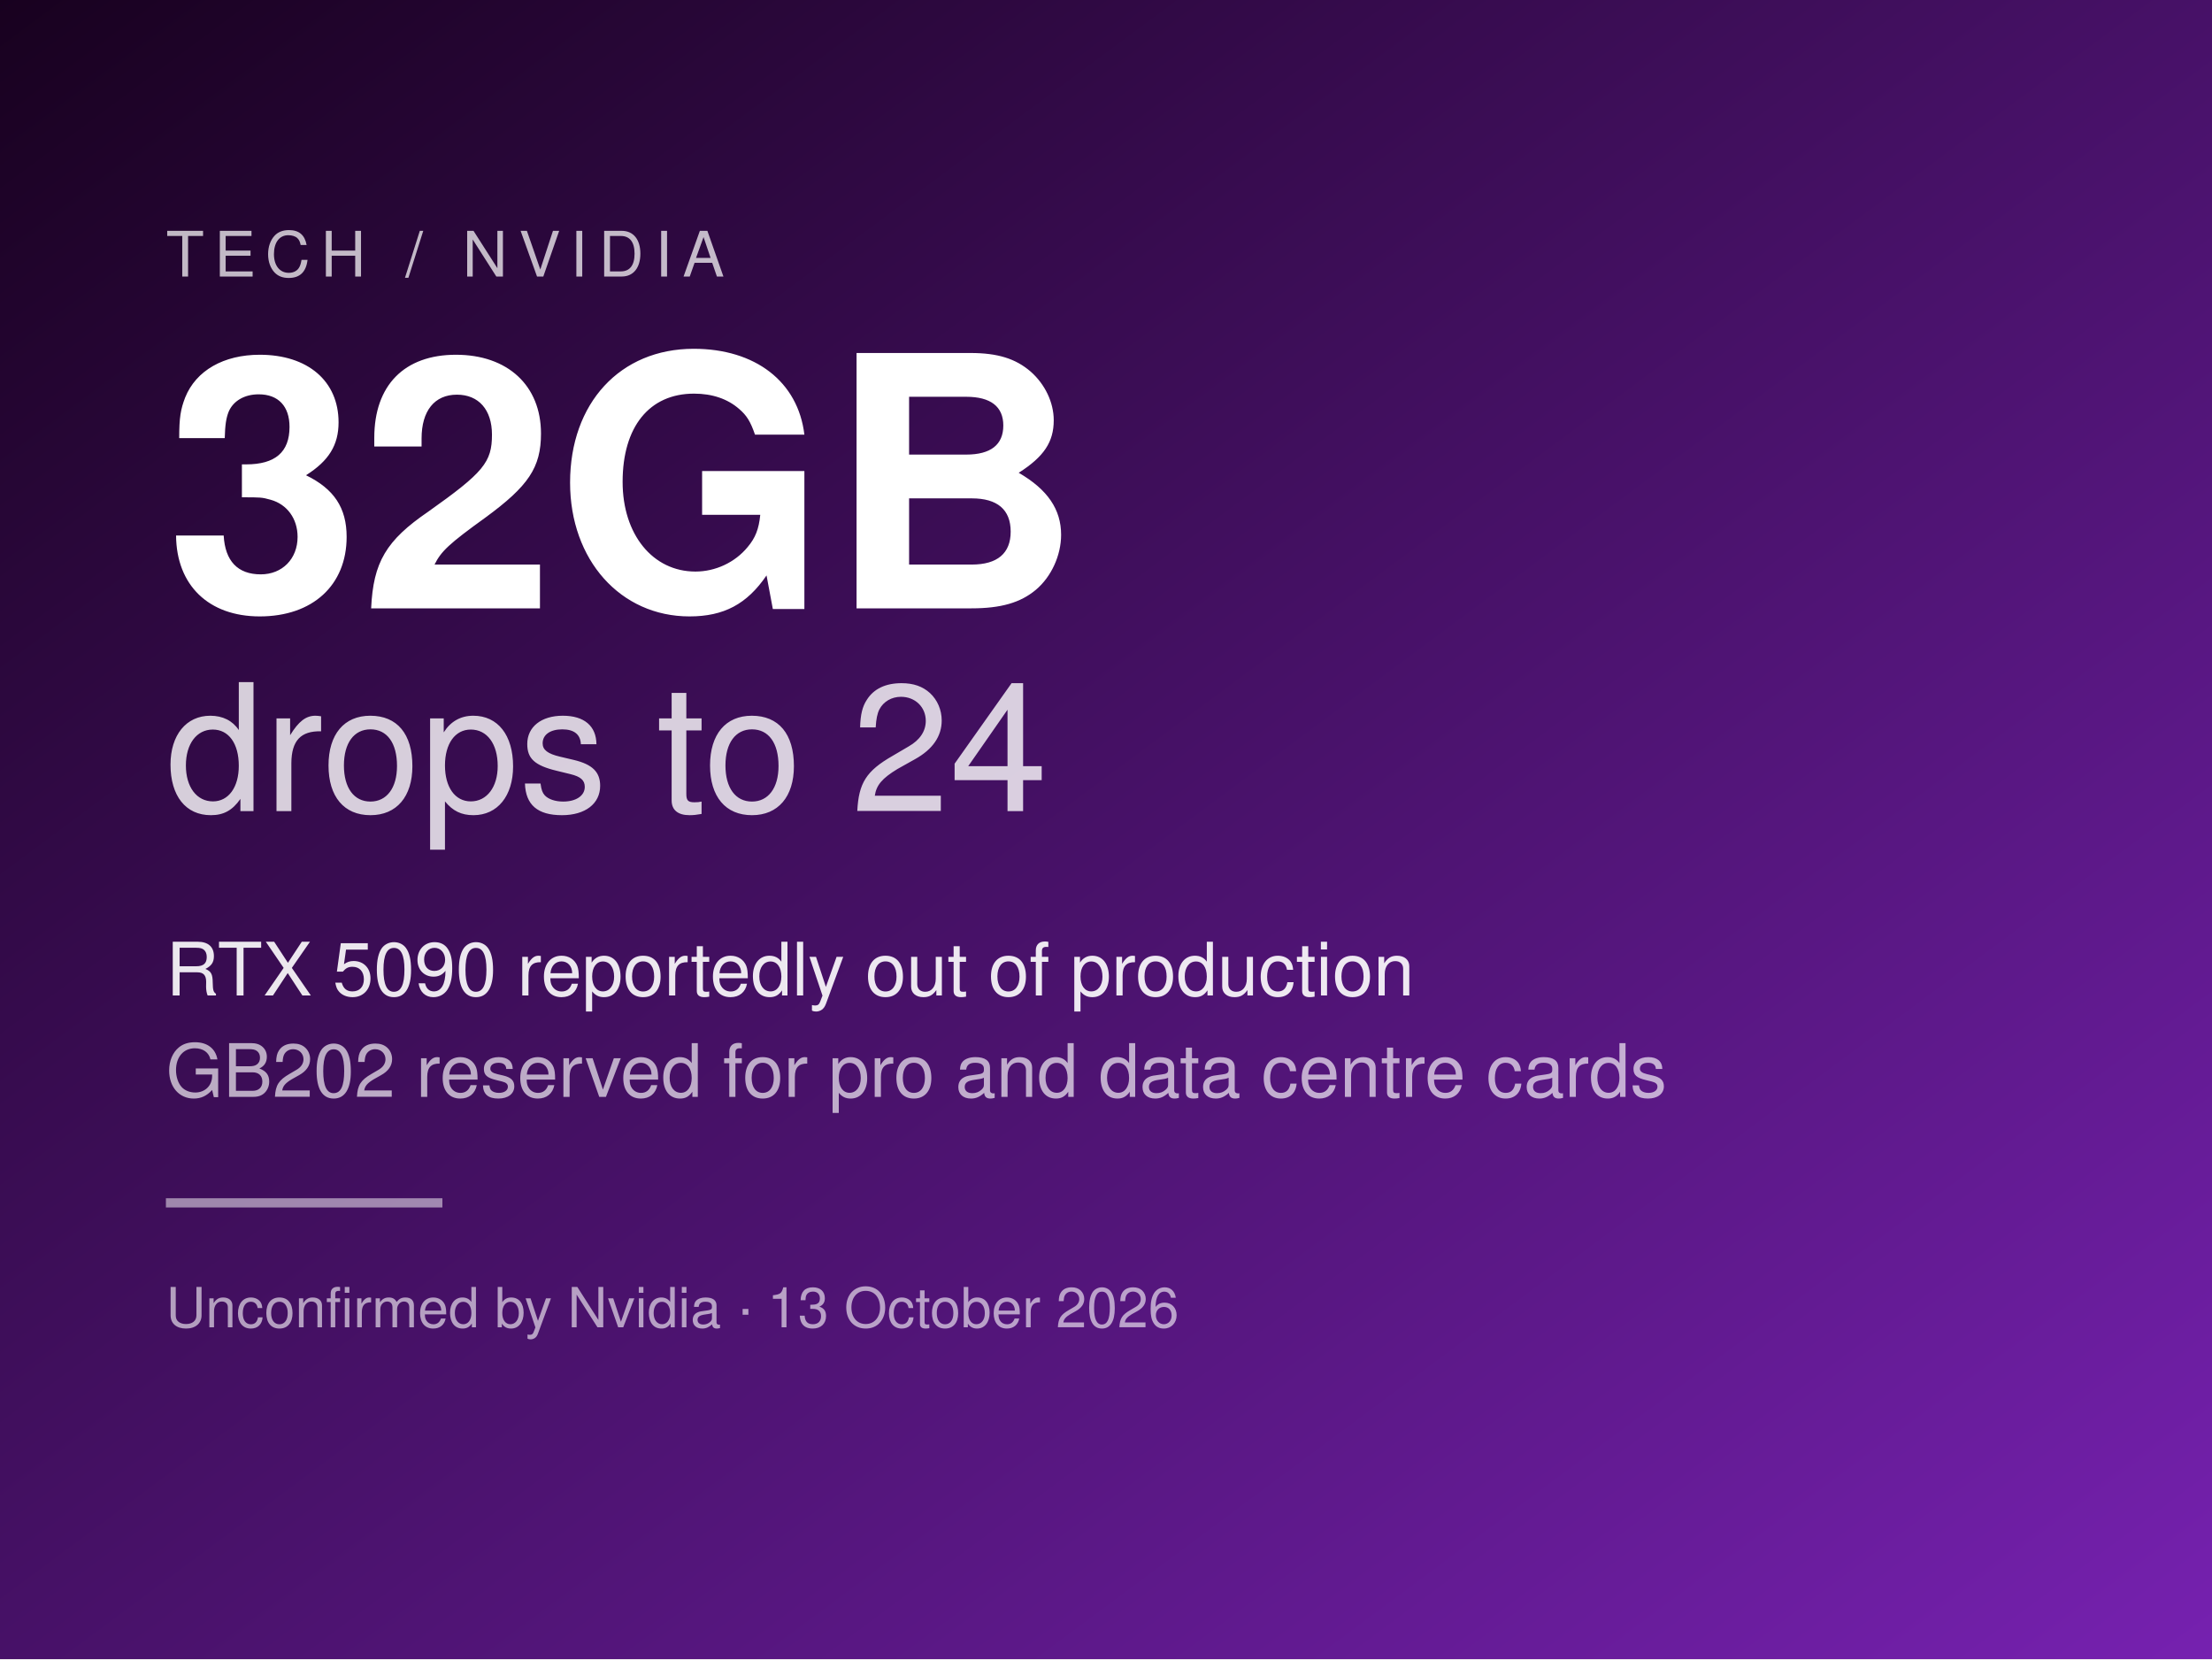
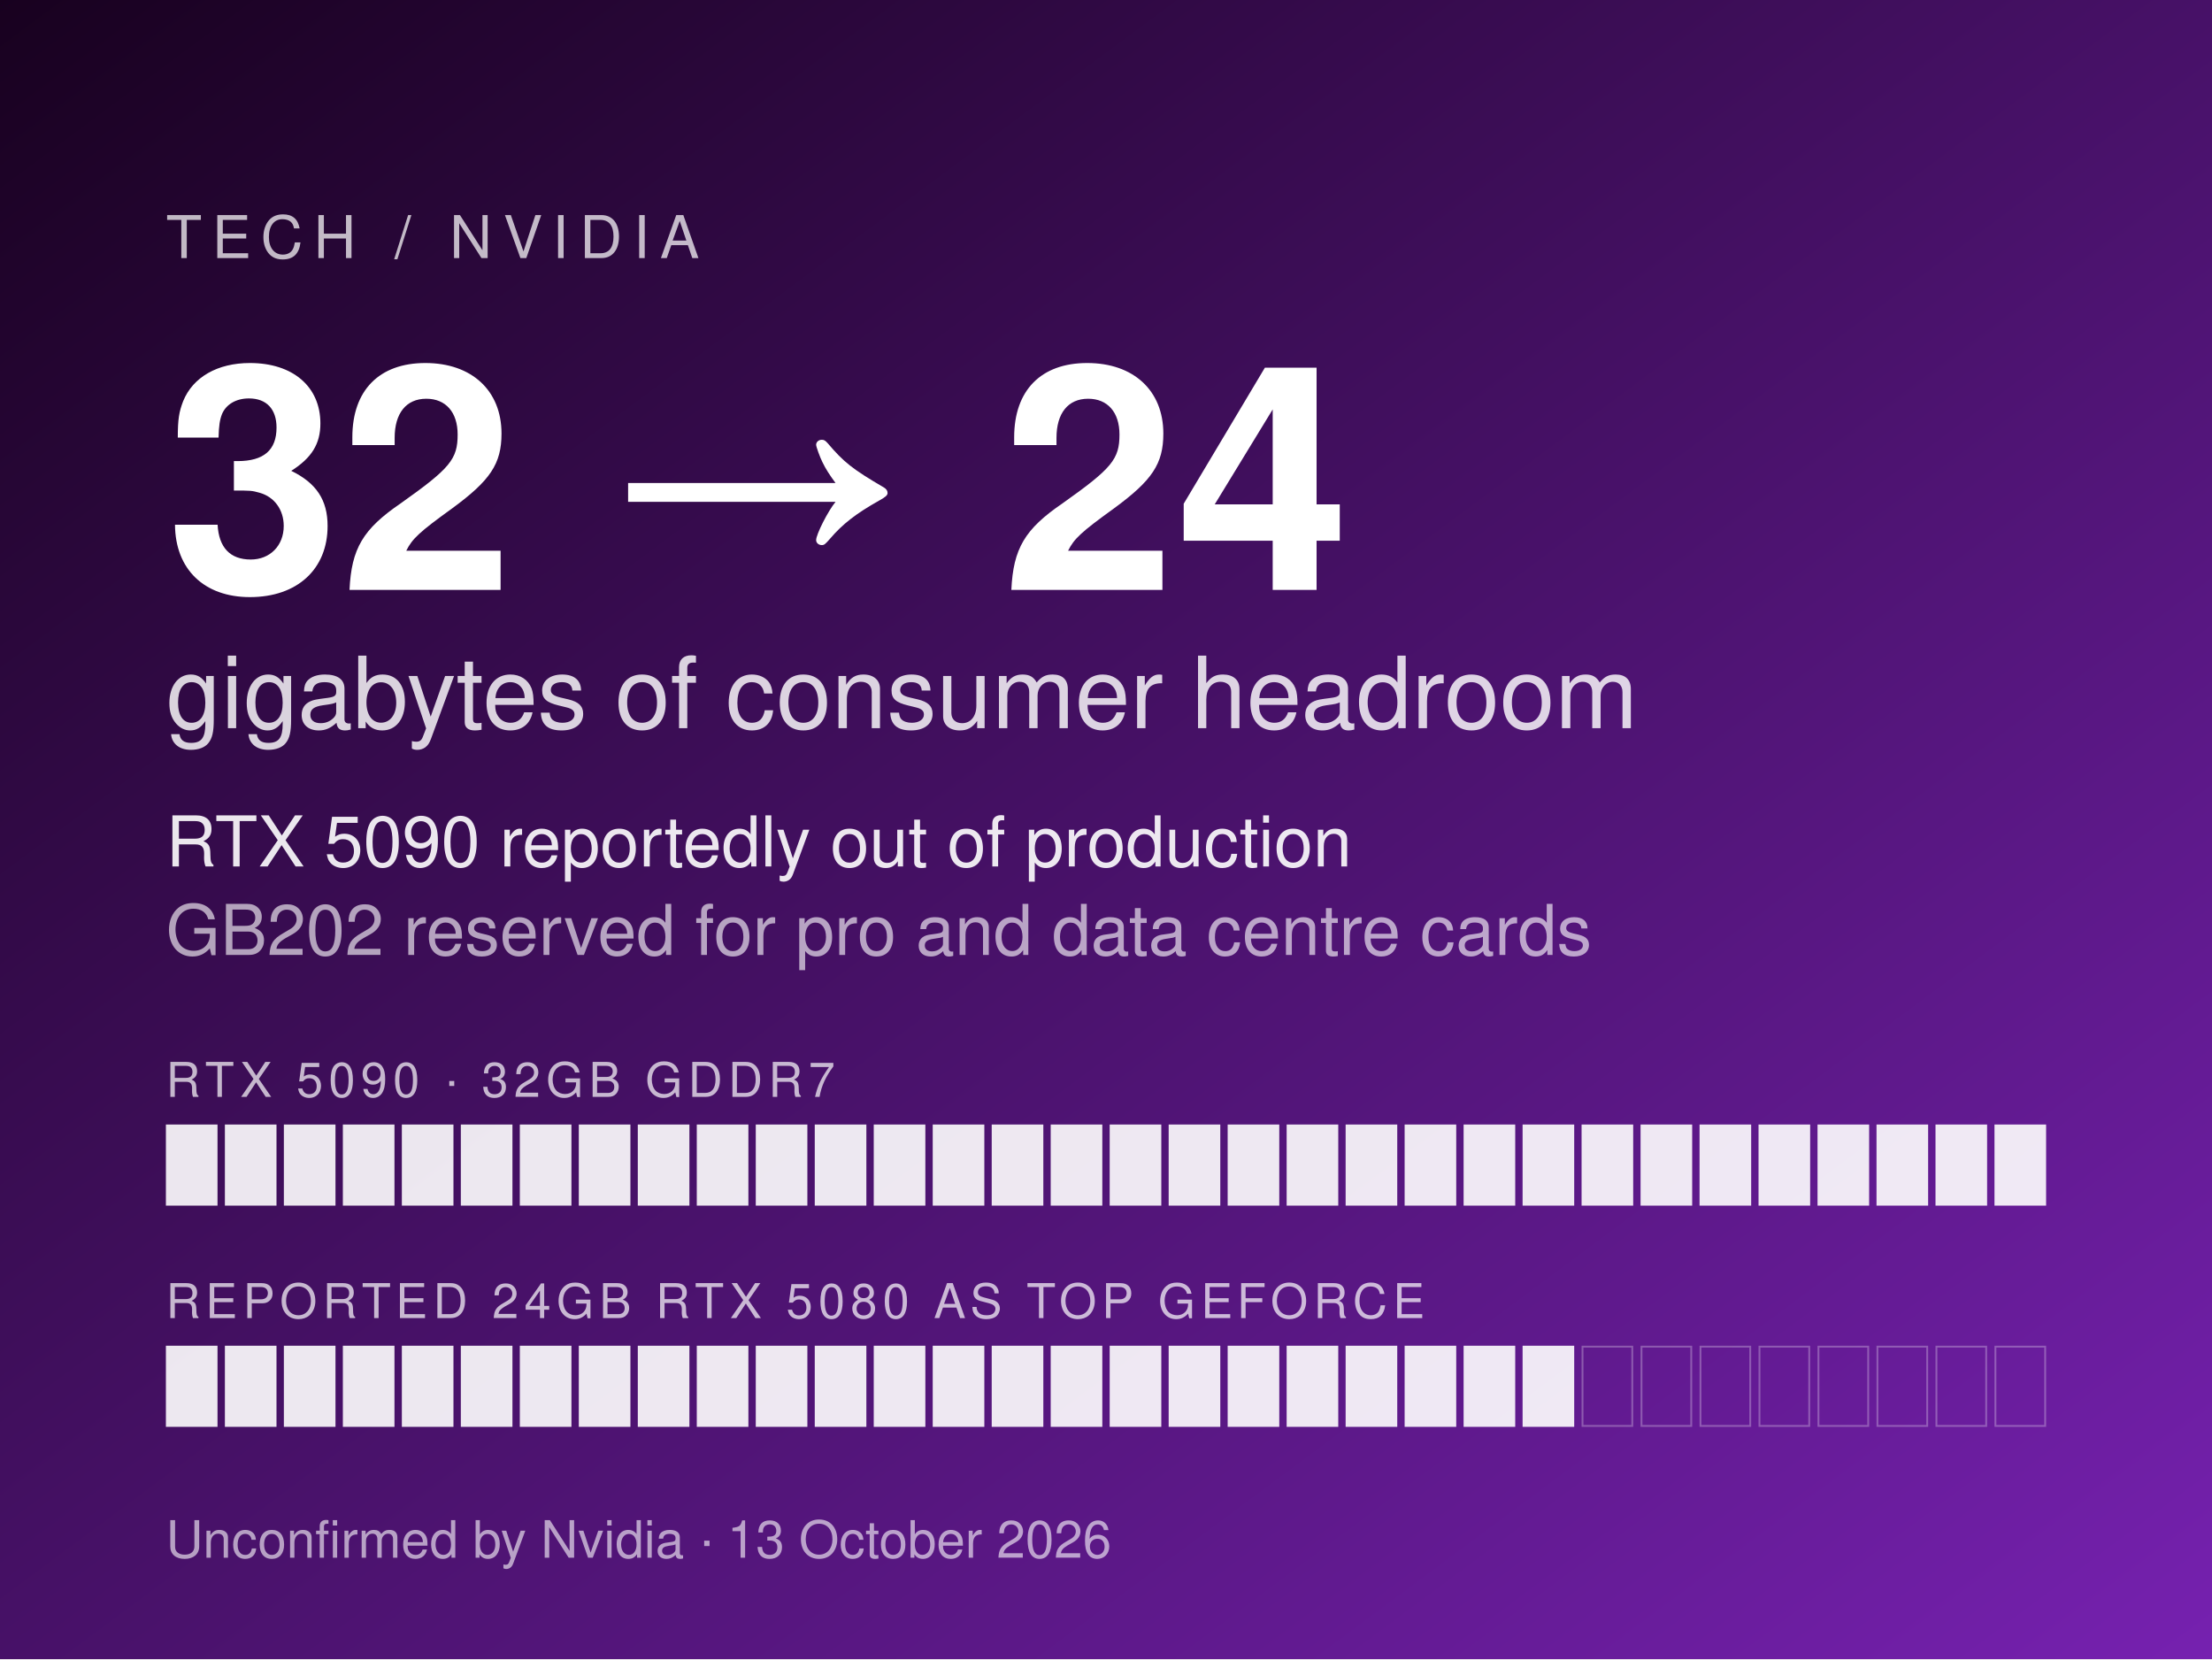
<svg xmlns="http://www.w3.org/2000/svg" viewBox="0 0 1200 900" width="1200" height="900" role="img" aria-label="RTX 5090 reportedly discontinued: the consumer VRAM ceiling drops from 32GB to 24GB">
  <defs>
    <linearGradient id="bg" x1="0" y1="0" x2="1" y2="1">
      <stop offset="0" stop-color="#18011F" />
      <stop offset="1" stop-color="#7621B0" />
    </linearGradient>
  </defs>
  <rect width="1200" height="900" fill="url(#bg)" />
  <g font-family="Helvetica Neue, Helvetica, Arial, sans-serif" fill="#ffffff">
-     <text x="90" y="150" font-size="34" letter-spacing="6" opacity="0.72">TECH / NVIDIA</text>
-     <text x="90" y="330" font-size="190" font-weight="700">32GB</text>
-     <text x="90" y="440" font-size="96" font-weight="300" opacity="0.8">drops to 24</text>
-     <text x="90" y="540" font-size="40" opacity="0.9">RTX 5090 reportedly out of production</text>
-     <text x="90" y="595" font-size="40" opacity="0.65">GB202 reserved for pro and data centre cards</text>
-     <rect x="90" y="650" width="150" height="5" fill="#ffffff" opacity="0.5" />
-     <text x="90" y="720" font-size="30" opacity="0.6">Unconfirmed by Nvidia · 13 October 2026</text>
+     <text x="90" y="140" font-size="32" letter-spacing="6" opacity="0.72">TECH / NVIDIA</text>
+     <text x="90" y="320" font-size="170" font-weight="700">32 → 24</text>
+     <text x="90" y="395" font-size="54" font-weight="300" opacity="0.82">gigabytes of consumer headroom</text>
+     <text x="90" y="470" font-size="38" opacity="0.9">RTX 5090 reportedly out of production</text>
+     <text x="90" y="518" font-size="38" opacity="0.62">GB202 reserved for pro and data centre cards</text>
+     <text x="90" y="595" font-size="26" letter-spacing="3" opacity="0.7">RTX 5090 · 32GB GDDR7</text>
+     <rect x="90" y="610" width="28" height="44" fill="#ffffff" opacity="0.9" />
+     <rect x="122" y="610" width="28" height="44" fill="#ffffff" opacity="0.9" />
+     <rect x="154" y="610" width="28" height="44" fill="#ffffff" opacity="0.9" />
+     <rect x="186" y="610" width="28" height="44" fill="#ffffff" opacity="0.9" />
+     <rect x="218" y="610" width="28" height="44" fill="#ffffff" opacity="0.9" />
+     <rect x="250" y="610" width="28" height="44" fill="#ffffff" opacity="0.9" />
+     <rect x="282" y="610" width="28" height="44" fill="#ffffff" opacity="0.9" />
+     <rect x="314" y="610" width="28" height="44" fill="#ffffff" opacity="0.9" />
+     <rect x="346" y="610" width="28" height="44" fill="#ffffff" opacity="0.9" />
+     <rect x="378" y="610" width="28" height="44" fill="#ffffff" opacity="0.9" />
+     <rect x="410" y="610" width="28" height="44" fill="#ffffff" opacity="0.9" />
+     <rect x="442" y="610" width="28" height="44" fill="#ffffff" opacity="0.9" />
+     <rect x="474" y="610" width="28" height="44" fill="#ffffff" opacity="0.9" />
+     <rect x="506" y="610" width="28" height="44" fill="#ffffff" opacity="0.9" />
+     <rect x="538" y="610" width="28" height="44" fill="#ffffff" opacity="0.9" />
+     <rect x="570" y="610" width="28" height="44" fill="#ffffff" opacity="0.9" />
+     <rect x="602" y="610" width="28" height="44" fill="#ffffff" opacity="0.9" />
+     <rect x="634" y="610" width="28" height="44" fill="#ffffff" opacity="0.9" />
+     <rect x="666" y="610" width="28" height="44" fill="#ffffff" opacity="0.9" />
+     <rect x="698" y="610" width="28" height="44" fill="#ffffff" opacity="0.9" />
+     <rect x="730" y="610" width="28" height="44" fill="#ffffff" opacity="0.9" />
+     <rect x="762" y="610" width="28" height="44" fill="#ffffff" opacity="0.9" />
+     <rect x="794" y="610" width="28" height="44" fill="#ffffff" opacity="0.9" />
+     <rect x="826" y="610" width="28" height="44" fill="#ffffff" opacity="0.9" />
+     <rect x="858" y="610" width="28" height="44" fill="#ffffff" opacity="0.9" />
+     <rect x="890" y="610" width="28" height="44" fill="#ffffff" opacity="0.9" />
+     <rect x="922" y="610" width="28" height="44" fill="#ffffff" opacity="0.9" />
+     <rect x="954" y="610" width="28" height="44" fill="#ffffff" opacity="0.9" />
+     <rect x="986" y="610" width="28" height="44" fill="#ffffff" opacity="0.9" />
+     <rect x="1018" y="610" width="28" height="44" fill="#ffffff" opacity="0.9" />
+     <rect x="1050" y="610" width="28" height="44" fill="#ffffff" opacity="0.9" />
+     <rect x="1082" y="610" width="28" height="44" fill="#ffffff" opacity="0.9" />
+     <text x="90" y="715" font-size="26" letter-spacing="3" opacity="0.7">REPORTED 24GB RTX 5080 AS TOP GEFORCE</text>
+     <rect x="90" y="730" width="28" height="44" fill="#ffffff" opacity="0.9" />
+     <rect x="122" y="730" width="28" height="44" fill="#ffffff" opacity="0.9" />
+     <rect x="154" y="730" width="28" height="44" fill="#ffffff" opacity="0.9" />
+     <rect x="186" y="730" width="28" height="44" fill="#ffffff" opacity="0.9" />
+     <rect x="218" y="730" width="28" height="44" fill="#ffffff" opacity="0.9" />
+     <rect x="250" y="730" width="28" height="44" fill="#ffffff" opacity="0.9" />
+     <rect x="282" y="730" width="28" height="44" fill="#ffffff" opacity="0.9" />
+     <rect x="314" y="730" width="28" height="44" fill="#ffffff" opacity="0.9" />
+     <rect x="346" y="730" width="28" height="44" fill="#ffffff" opacity="0.9" />
+     <rect x="378" y="730" width="28" height="44" fill="#ffffff" opacity="0.9" />
+     <rect x="410" y="730" width="28" height="44" fill="#ffffff" opacity="0.9" />
+     <rect x="442" y="730" width="28" height="44" fill="#ffffff" opacity="0.9" />
+     <rect x="474" y="730" width="28" height="44" fill="#ffffff" opacity="0.9" />
+     <rect x="506" y="730" width="28" height="44" fill="#ffffff" opacity="0.9" />
+     <rect x="538" y="730" width="28" height="44" fill="#ffffff" opacity="0.9" />
+     <rect x="570" y="730" width="28" height="44" fill="#ffffff" opacity="0.9" />
+     <rect x="602" y="730" width="28" height="44" fill="#ffffff" opacity="0.9" />
+     <rect x="634" y="730" width="28" height="44" fill="#ffffff" opacity="0.9" />
+     <rect x="666" y="730" width="28" height="44" fill="#ffffff" opacity="0.9" />
+     <rect x="698" y="730" width="28" height="44" fill="#ffffff" opacity="0.9" />
+     <rect x="730" y="730" width="28" height="44" fill="#ffffff" opacity="0.9" />
+     <rect x="762" y="730" width="28" height="44" fill="#ffffff" opacity="0.9" />
+     <rect x="794" y="730" width="28" height="44" fill="#ffffff" opacity="0.9" />
+     <rect x="826" y="730" width="28" height="44" fill="#ffffff" opacity="0.9" />
+     <rect x="858.5" y="730.5" width="27" height="43" fill="none" stroke="#ffffff" stroke-opacity="0.28" />
+     <rect x="890.5" y="730.5" width="27" height="43" fill="none" stroke="#ffffff" stroke-opacity="0.28" />
+     <rect x="922.5" y="730.5" width="27" height="43" fill="none" stroke="#ffffff" stroke-opacity="0.28" />
+     <rect x="954.5" y="730.5" width="27" height="43" fill="none" stroke="#ffffff" stroke-opacity="0.28" />
+     <rect x="986.5" y="730.5" width="27" height="43" fill="none" stroke="#ffffff" stroke-opacity="0.28" />
+     <rect x="1018.5" y="730.5" width="27" height="43" fill="none" stroke="#ffffff" stroke-opacity="0.28" />
+     <rect x="1050.5" y="730.5" width="27" height="43" fill="none" stroke="#ffffff" stroke-opacity="0.28" />
+     <rect x="1082.5" y="730.5" width="27" height="43" fill="none" stroke="#ffffff" stroke-opacity="0.28" />
+     <text x="90" y="845" font-size="28" opacity="0.6">Unconfirmed by Nvidia · 13 October 2026</text>
  </g>
</svg>
